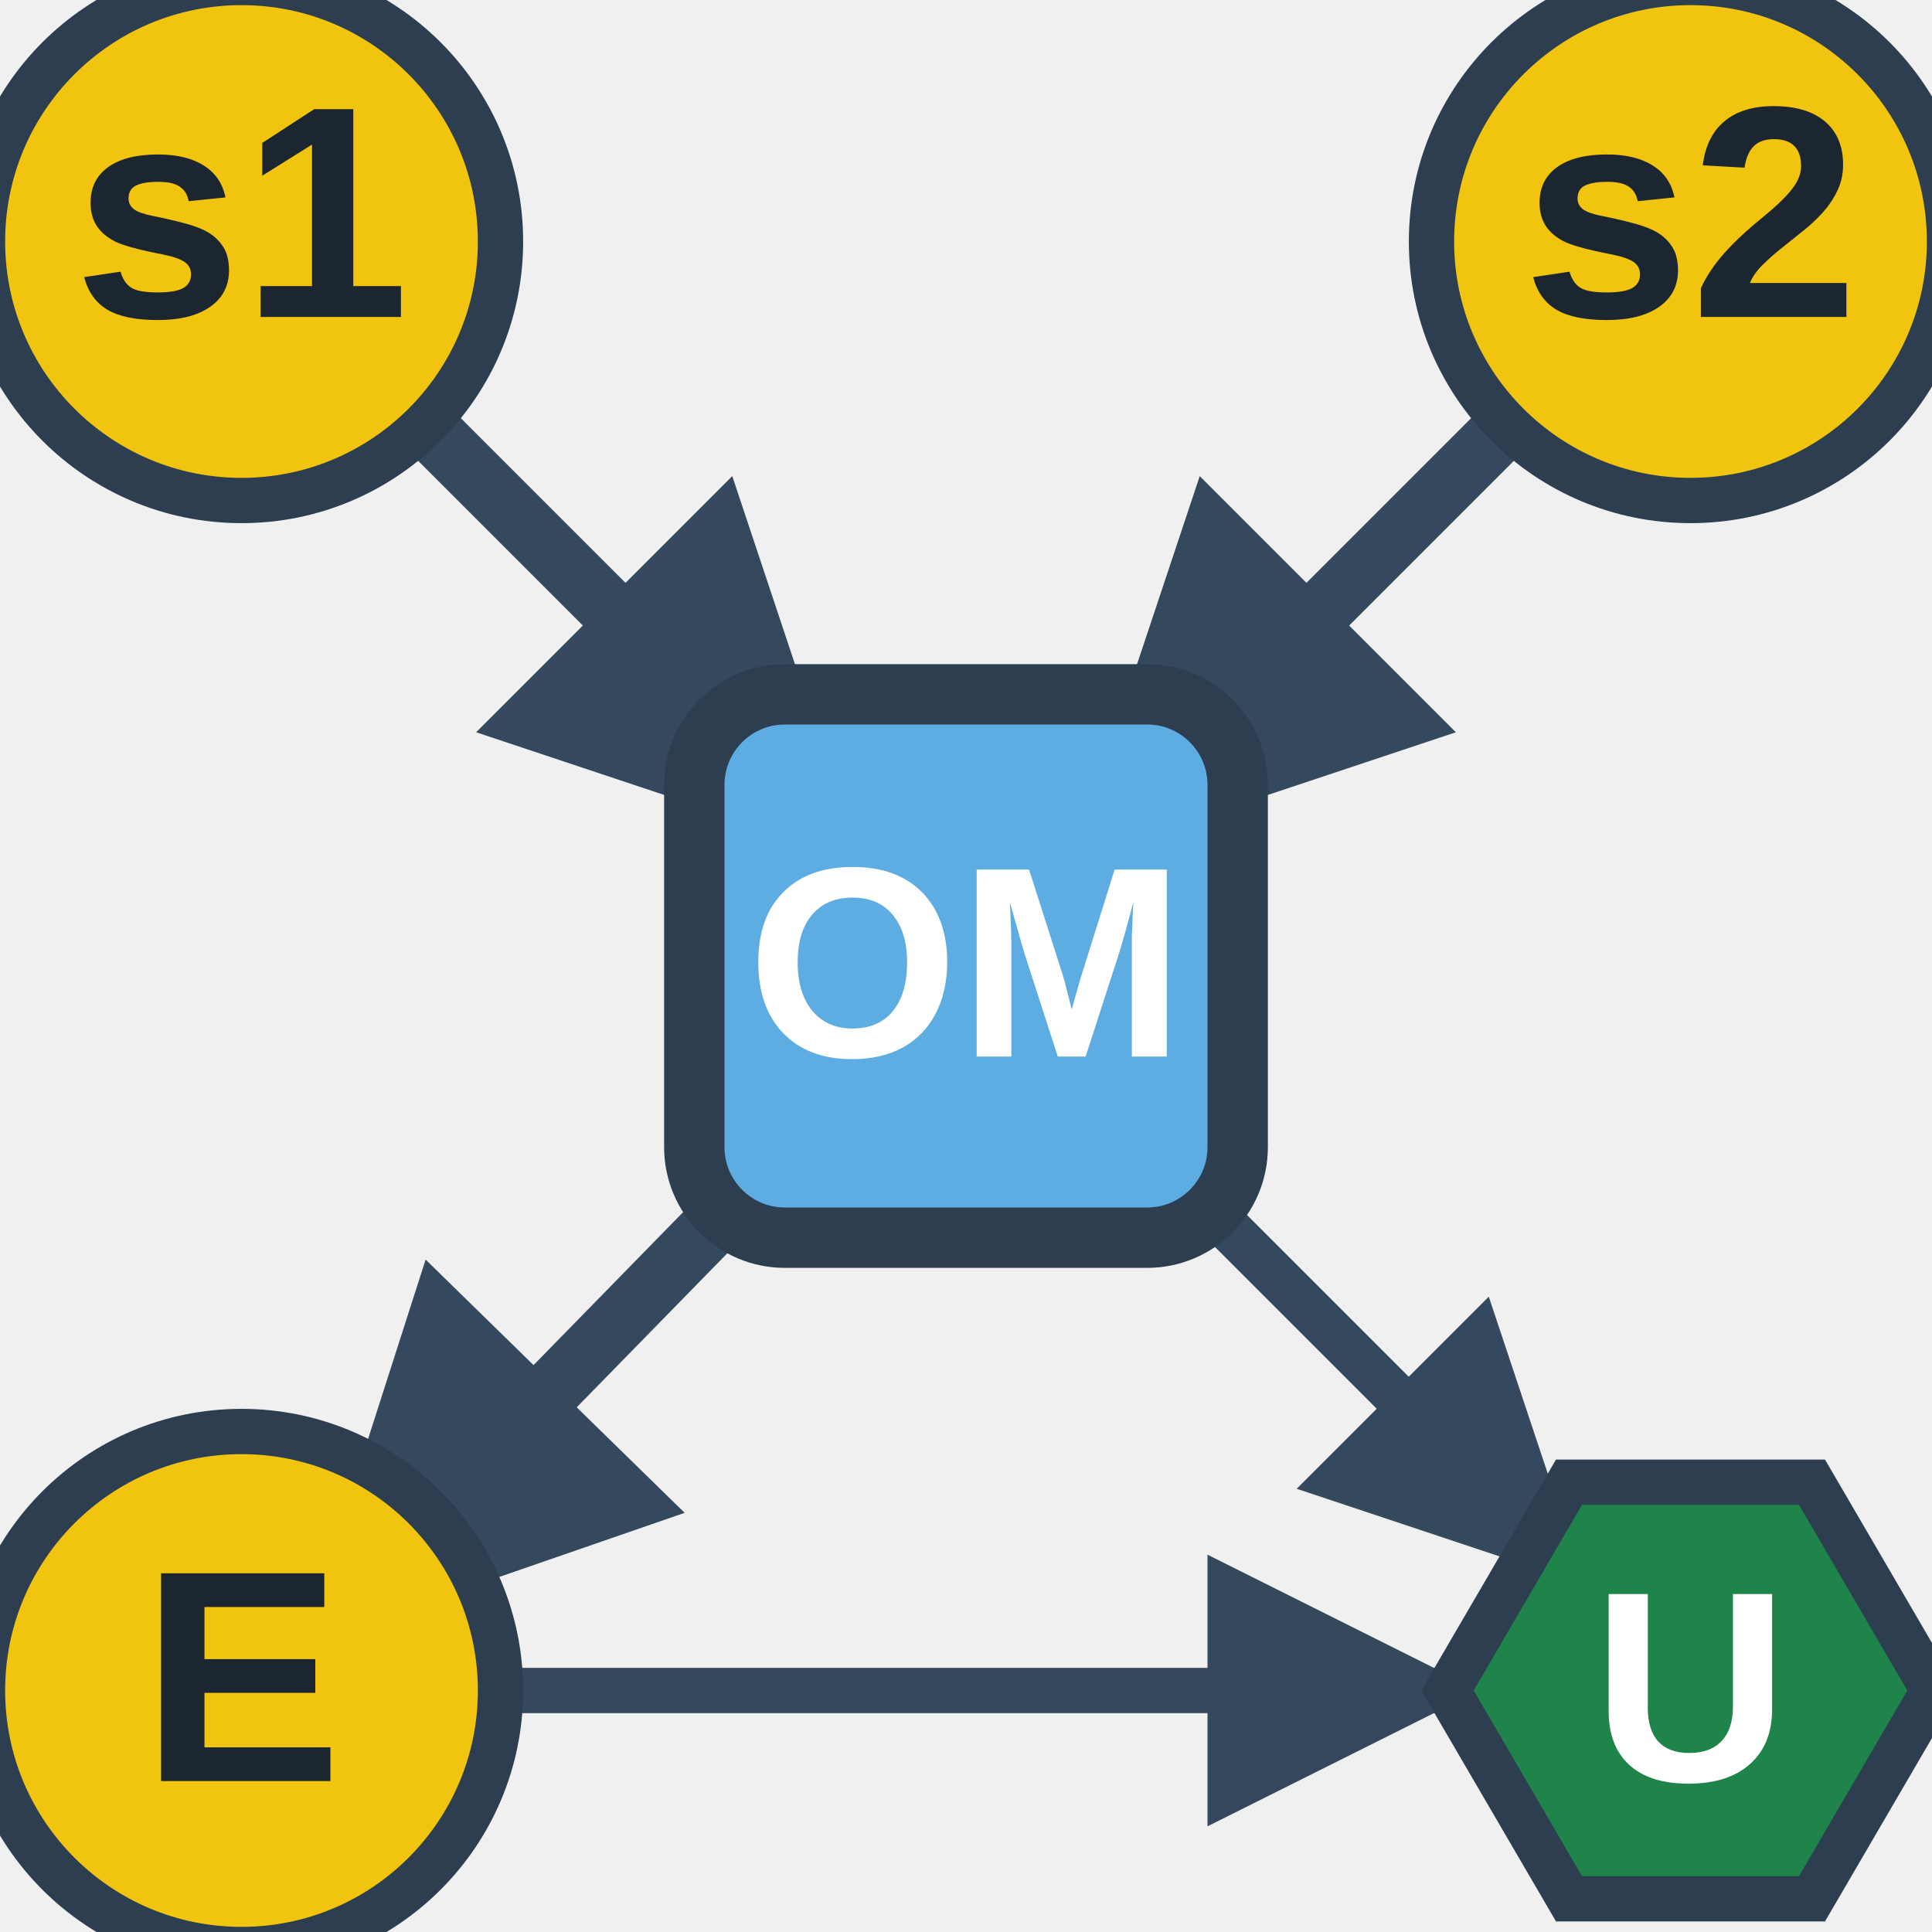
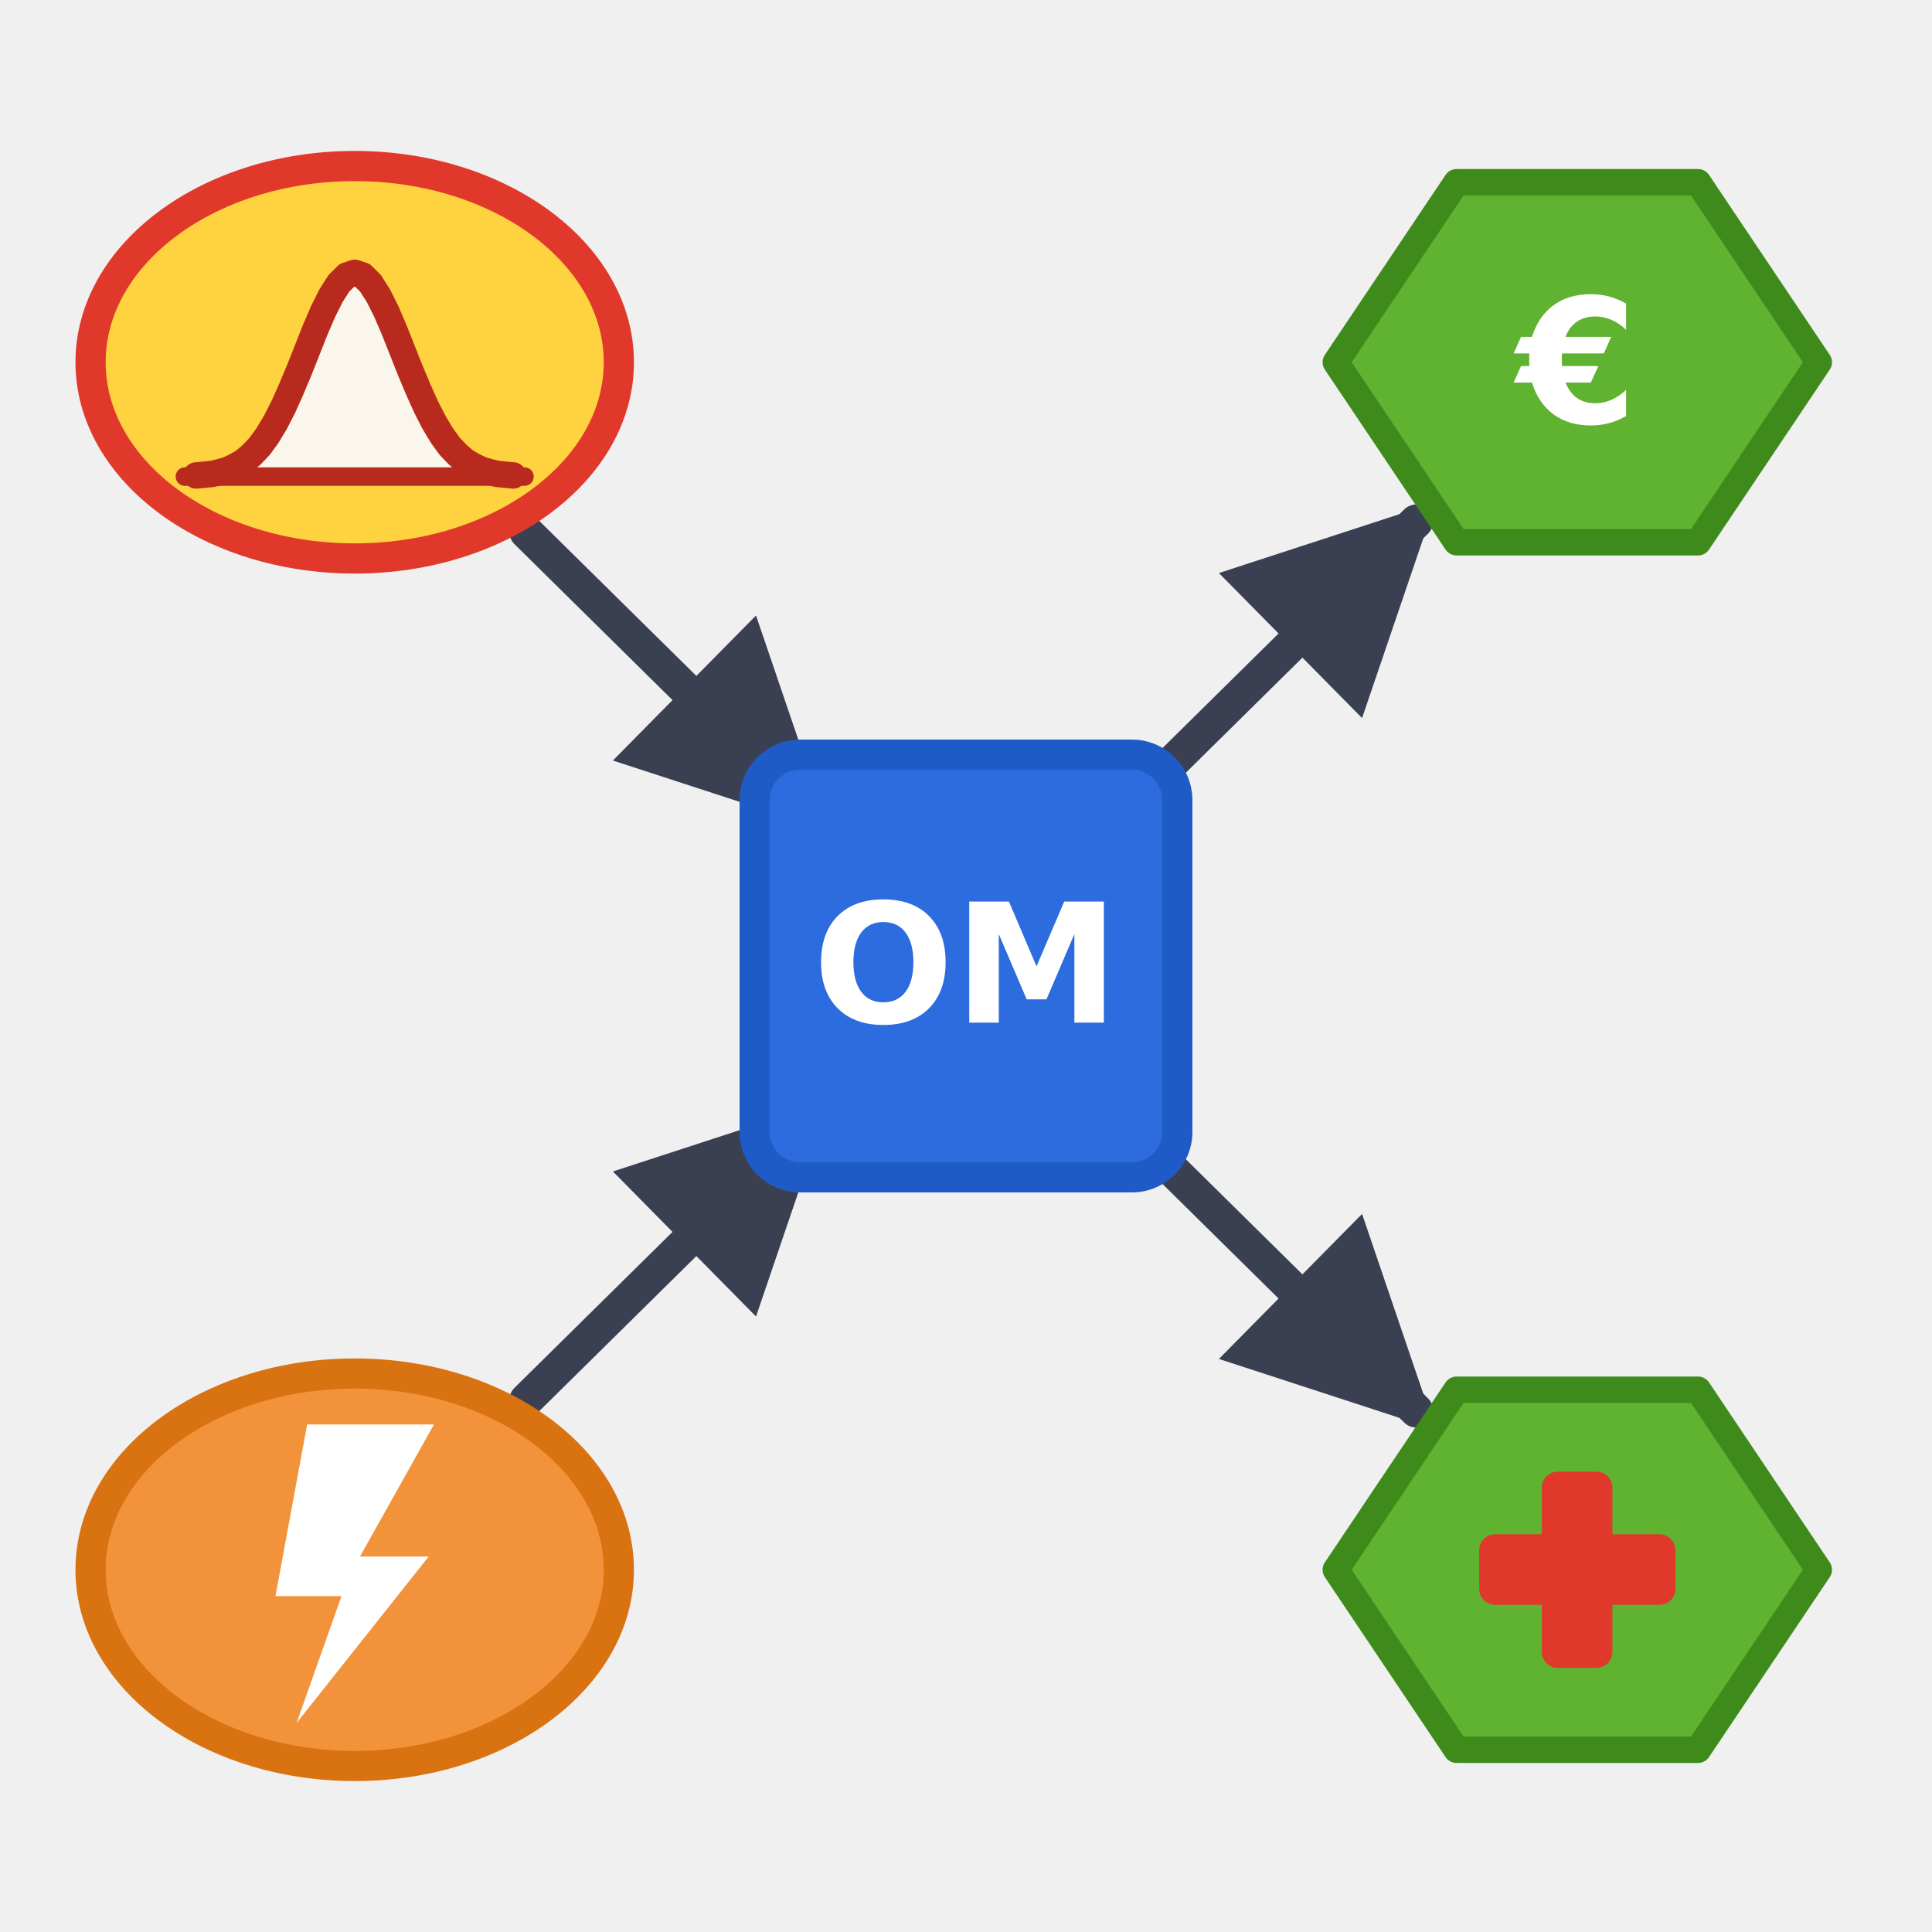
- <svg xmlns="http://www.w3.org/2000/svg" width="128" height="128" viewBox="0 0 128 128" style="background:none">
+ <svg xmlns="http://www.w3.org/2000/svg" width="512" height="512" viewBox="0 0 512 512">
  <defs>
-     <marker id="arrow" markerWidth="8" markerHeight="8" refX="6" refY="3" orient="auto" markerUnits="strokeWidth">
-       <path d="M0,0 L0,6 L6,3 z" fill="#34495E" />
+     <marker id="arrow" markerWidth="7" markerHeight="7" refX="5.2" refY="3" orient="auto" markerUnits="strokeWidth">
+       <path d="M0,0 L0,6 L6,3 z" fill="#3A3F52" />
    </marker>
  </defs>
-   <line x1="16" y1="16" x2="57" y2="57" stroke="#34495E" stroke-width="4" marker-end="url(#arrow)" />
-   <line x1="112" y1="16" x2="71" y2="57" stroke="#34495E" stroke-width="4" marker-end="url(#arrow)" />
-   <line x1="64" y1="64" x2="20" y2="109" stroke="#34495E" stroke-width="4" marker-end="url(#arrow)" />
-   <line x1="16" y1="112" x2="98" y2="112" stroke="#34495E" stroke-width="3" marker-end="url(#arrow)" />
-   <line x1="64" y1="64" x2="105" y2="105" stroke="#34495E" stroke-width="3" marker-end="url(#arrow)" />
-   <circle cx="16" cy="16" r="17.16" fill="#F1C40F" stroke="#2C3E50" stroke-width="3" />
-   <circle cx="112" cy="16" r="17.16" fill="#F1C40F" stroke="#2C3E50" stroke-width="3" />
-   <circle cx="16" cy="112" r="17.16" fill="#F1C40F" stroke="#2C3E50" stroke-width="3" />
-   <text x="16" y="21" font-family="Liberation Sans, Arial" font-size="20.0" font-weight="bold" text-anchor="middle" fill="#1B2631">s1</text>
-   <text x="112" y="21" font-family="Liberation Sans, Arial" font-size="20.0" font-weight="bold" text-anchor="middle" fill="#1B2631">s2</text>
-   <text x="16" y="118" font-family="Liberation Sans, Arial" font-size="20.0" font-weight="bold" text-anchor="middle" fill="#1B2631">E</text>
-   <rect x="46" y="46" width="36" height="36" rx="6" ry="6" fill="#5DADE2" stroke="#2C3E50" stroke-width="4" />
-   <text x="64" y="70" font-family="Liberation Sans, Arial" font-size="18" font-weight="bold" text-anchor="middle" fill="#FFFFFF">OM</text>
-   <polygon points="128.1,112.0 120.05,125.8 103.95,125.8 95.9,112.0 103.95,98.2 120.05,98.2" fill="#1E8449" stroke="#2C3E50" stroke-width="3" />
-   <text x="112" y="118" font-family="Liberation Sans, Arial" font-size="18" font-weight="bold" text-anchor="middle" fill="#FFFFFF">U</text>
+   <line x1="139.5" y1="141.0" x2="214.7" y2="215.2" stroke="#3A3F52" stroke-width="9" stroke-linecap="round" marker-end="url(#arrow)" />
+   <line x1="139.5" y1="371.0" x2="214.7" y2="296.8" stroke="#3A3F52" stroke-width="9" stroke-linecap="round" marker-end="url(#arrow)" />
+   <line x1="297.3" y1="215.2" x2="375.3" y2="138.2" stroke="#3A3F52" stroke-width="9" stroke-linecap="round" marker-end="url(#arrow)" />
+   <line x1="297.3" y1="296.8" x2="375.3" y2="373.8" stroke="#3A3F52" stroke-width="9" stroke-linecap="round" marker-end="url(#arrow)" />
+   <ellipse cx="94" cy="96" rx="70" ry="52" fill="#FFD23F" stroke="#E0392B" stroke-width="8" />
+   <polygon points="52.0,126.0 54.1,125.8 56.2,125.6 58.3,125.1 60.4,124.5 62.5,123.5 64.6,122.3 66.7,120.5 68.8,118.3 70.9,115.4 73.0,111.9 75.1,107.8 77.2,103.1 79.3,98.1 81.4,92.8 83.5,87.5 85.6,82.6 87.7,78.4 89.8,75.1 91.9,73.0 94.0,72.3 96.1,73.0 98.2,75.1 100.3,78.4 102.4,82.6 104.5,87.5 106.6,92.8 108.7,98.1 110.8,103.1 112.9,107.8 115.0,111.9 117.1,115.4 119.2,118.3 121.3,120.5 123.4,122.3 125.5,123.5 127.6,124.5 129.7,125.1 131.8,125.6 133.9,125.8 136.0,126.0 136.0,126.3 52.0,126.3" fill="#FBF6EC" stroke="none" />
+   <line x1="49.0" y1="126.3" x2="139.0" y2="126.3" stroke="#B82A1E" stroke-width="4.9" stroke-linecap="round" />
+   <polyline points="52.0,126.0 54.1,125.8 56.2,125.6 58.3,125.1 60.4,124.5 62.5,123.5 64.6,122.3 66.7,120.5 68.8,118.3 70.9,115.4 73.0,111.9 75.1,107.8 77.2,103.1 79.3,98.1 81.4,92.8 83.5,87.5 85.6,82.6 87.7,78.4 89.8,75.1 91.9,73.0 94.0,72.3 96.1,73.0 98.2,75.1 100.3,78.4 102.4,82.6 104.5,87.5 106.6,92.8 108.7,98.1 110.8,103.1 112.9,107.8 115.0,111.9 117.1,115.4 119.2,118.3 121.3,120.5 123.4,122.3 125.5,123.5 127.6,124.5 129.7,125.1 131.8,125.6 133.9,125.8 136.0,126.0" fill="none" stroke="#B82A1E" stroke-width="7" stroke-linejoin="round" stroke-linecap="round" />
+   <ellipse cx="94" cy="416" rx="70" ry="52" fill="#F2933B" stroke="#D97312" stroke-width="8" />
+   <polygon points="81.4,377.5 115.0,377.5 95.4,412.5 113.6,412.5 78.6,456.6 90.5,423.0 73.0,423.0" fill="#FFFFFF" stroke="none" />
+   <polygon points="482.0,96.0 450.0,143.7 386.0,143.7 354.0,96.0 386.0,48.3 450.0,48.3" fill="#5FB330" stroke="#3E8B1B" stroke-width="7" stroke-linejoin="round" />
+   <polygon points="482.0,416.0 450.0,463.7 386.0,463.7 354.0,416.0 386.0,368.3 450.0,368.3" fill="#5FB330" stroke="#3E8B1B" stroke-width="7" stroke-linejoin="round" />
+   <text x="418" y="112.1" font-family="DejaVu Sans, Arial" font-size="46" font-weight="bold" text-anchor="middle" fill="#FFFFFF">€</text>
+   <rect x="408.6" y="390.0" width="18.7" height="52.0" rx="4.2" fill="#E0392B" />
+   <rect x="392.0" y="406.6" width="52.0" height="18.7" rx="4.2" fill="#E0392B" />
+   <rect x="200" y="200" width="112" height="112" rx="12" fill="#2D6CDF" stroke="#1E5BC6" stroke-width="8" stroke-linejoin="round" />
+   <text x="256" y="271" font-family="DejaVu Sans, Arial" font-size="44" font-weight="bold" text-anchor="middle" fill="#FFFFFF">OM</text>
</svg>
